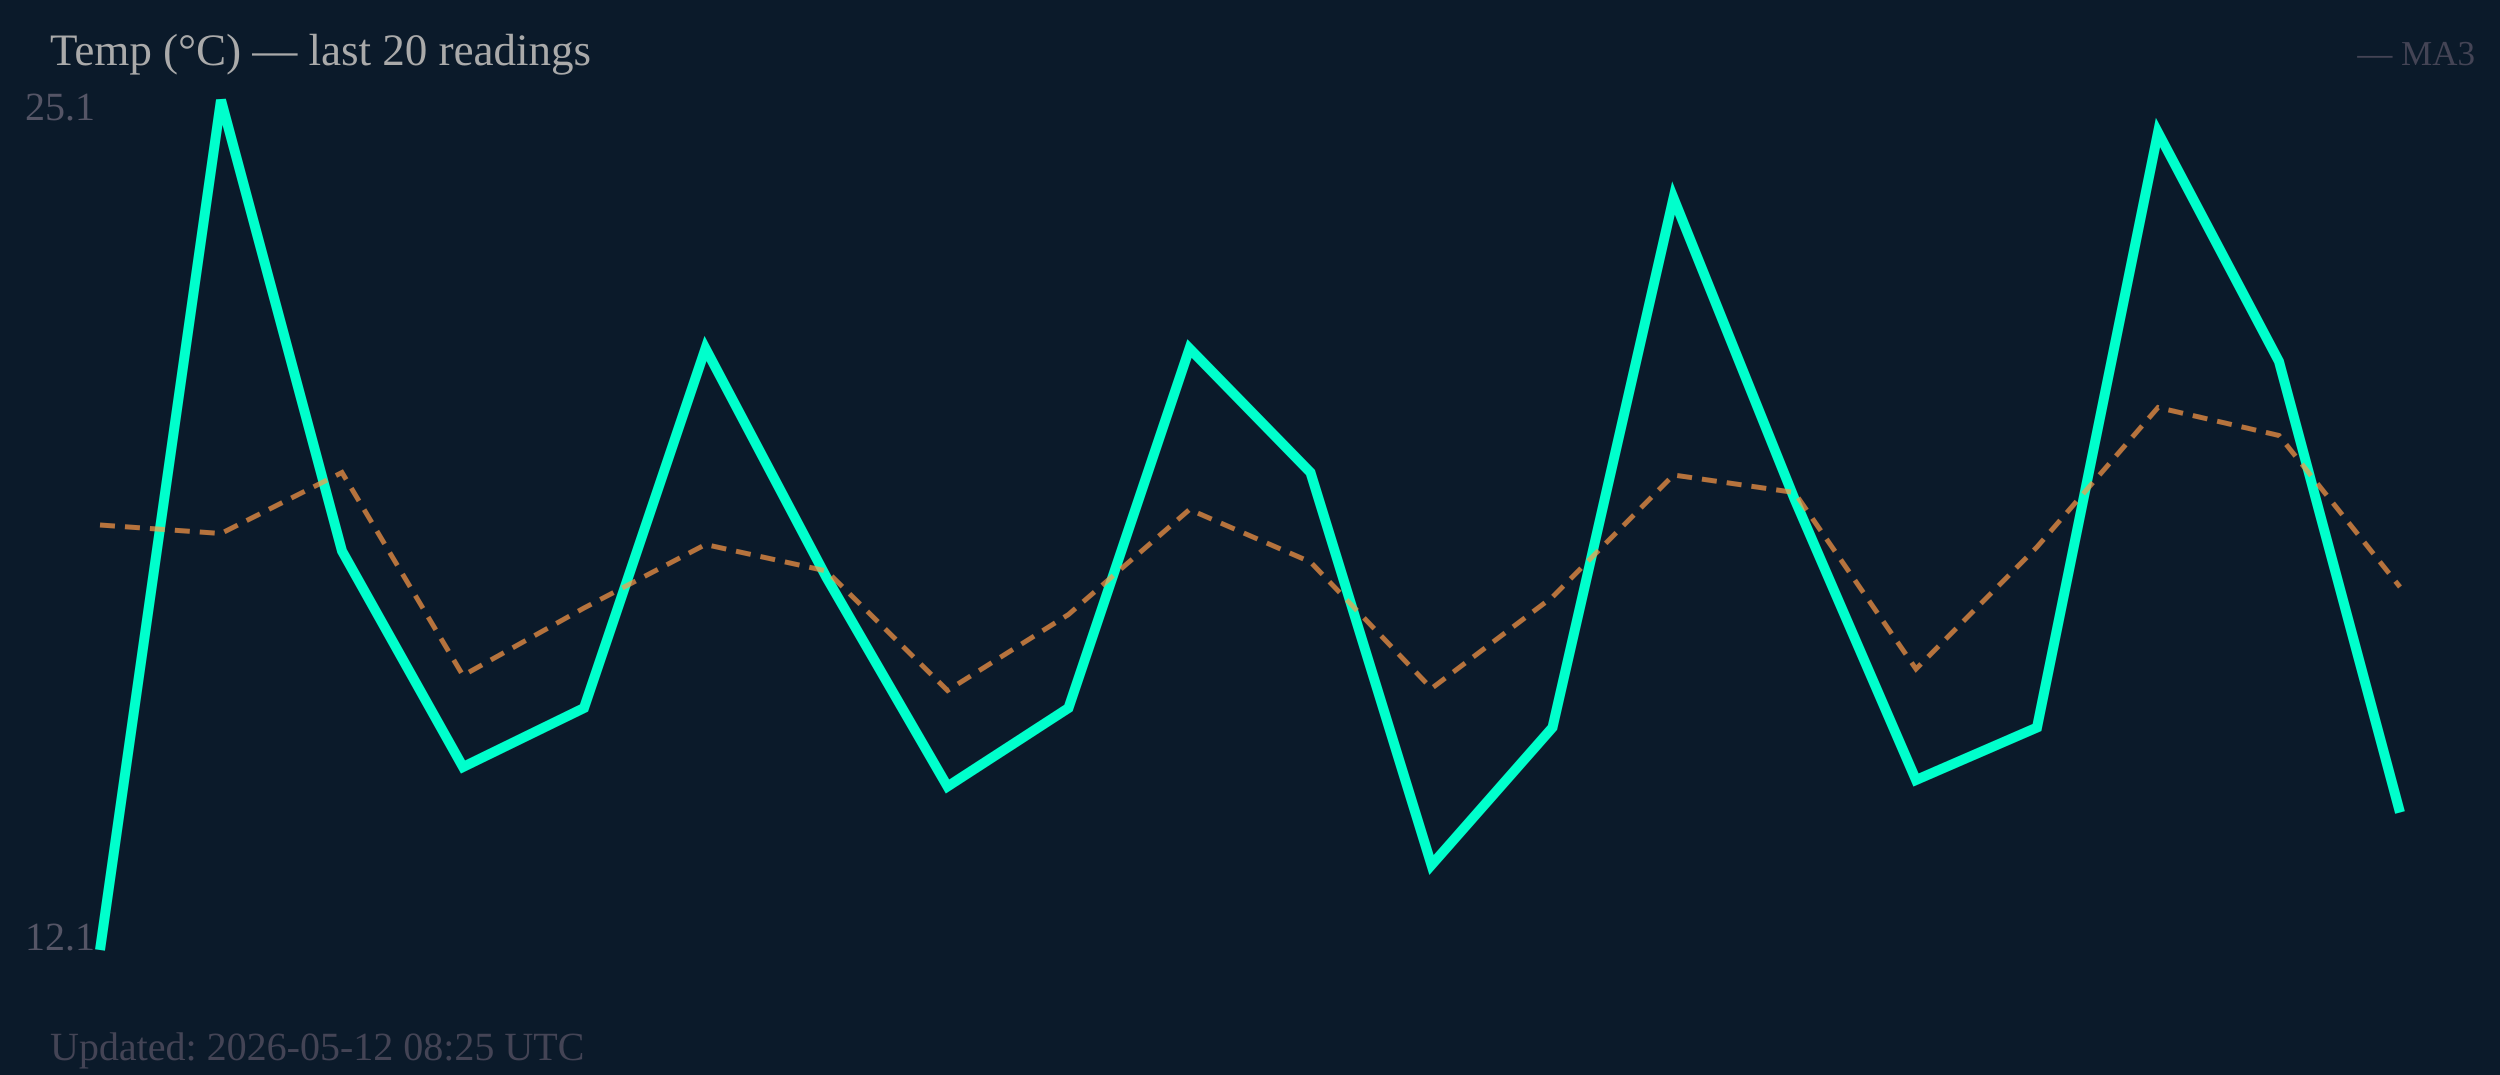
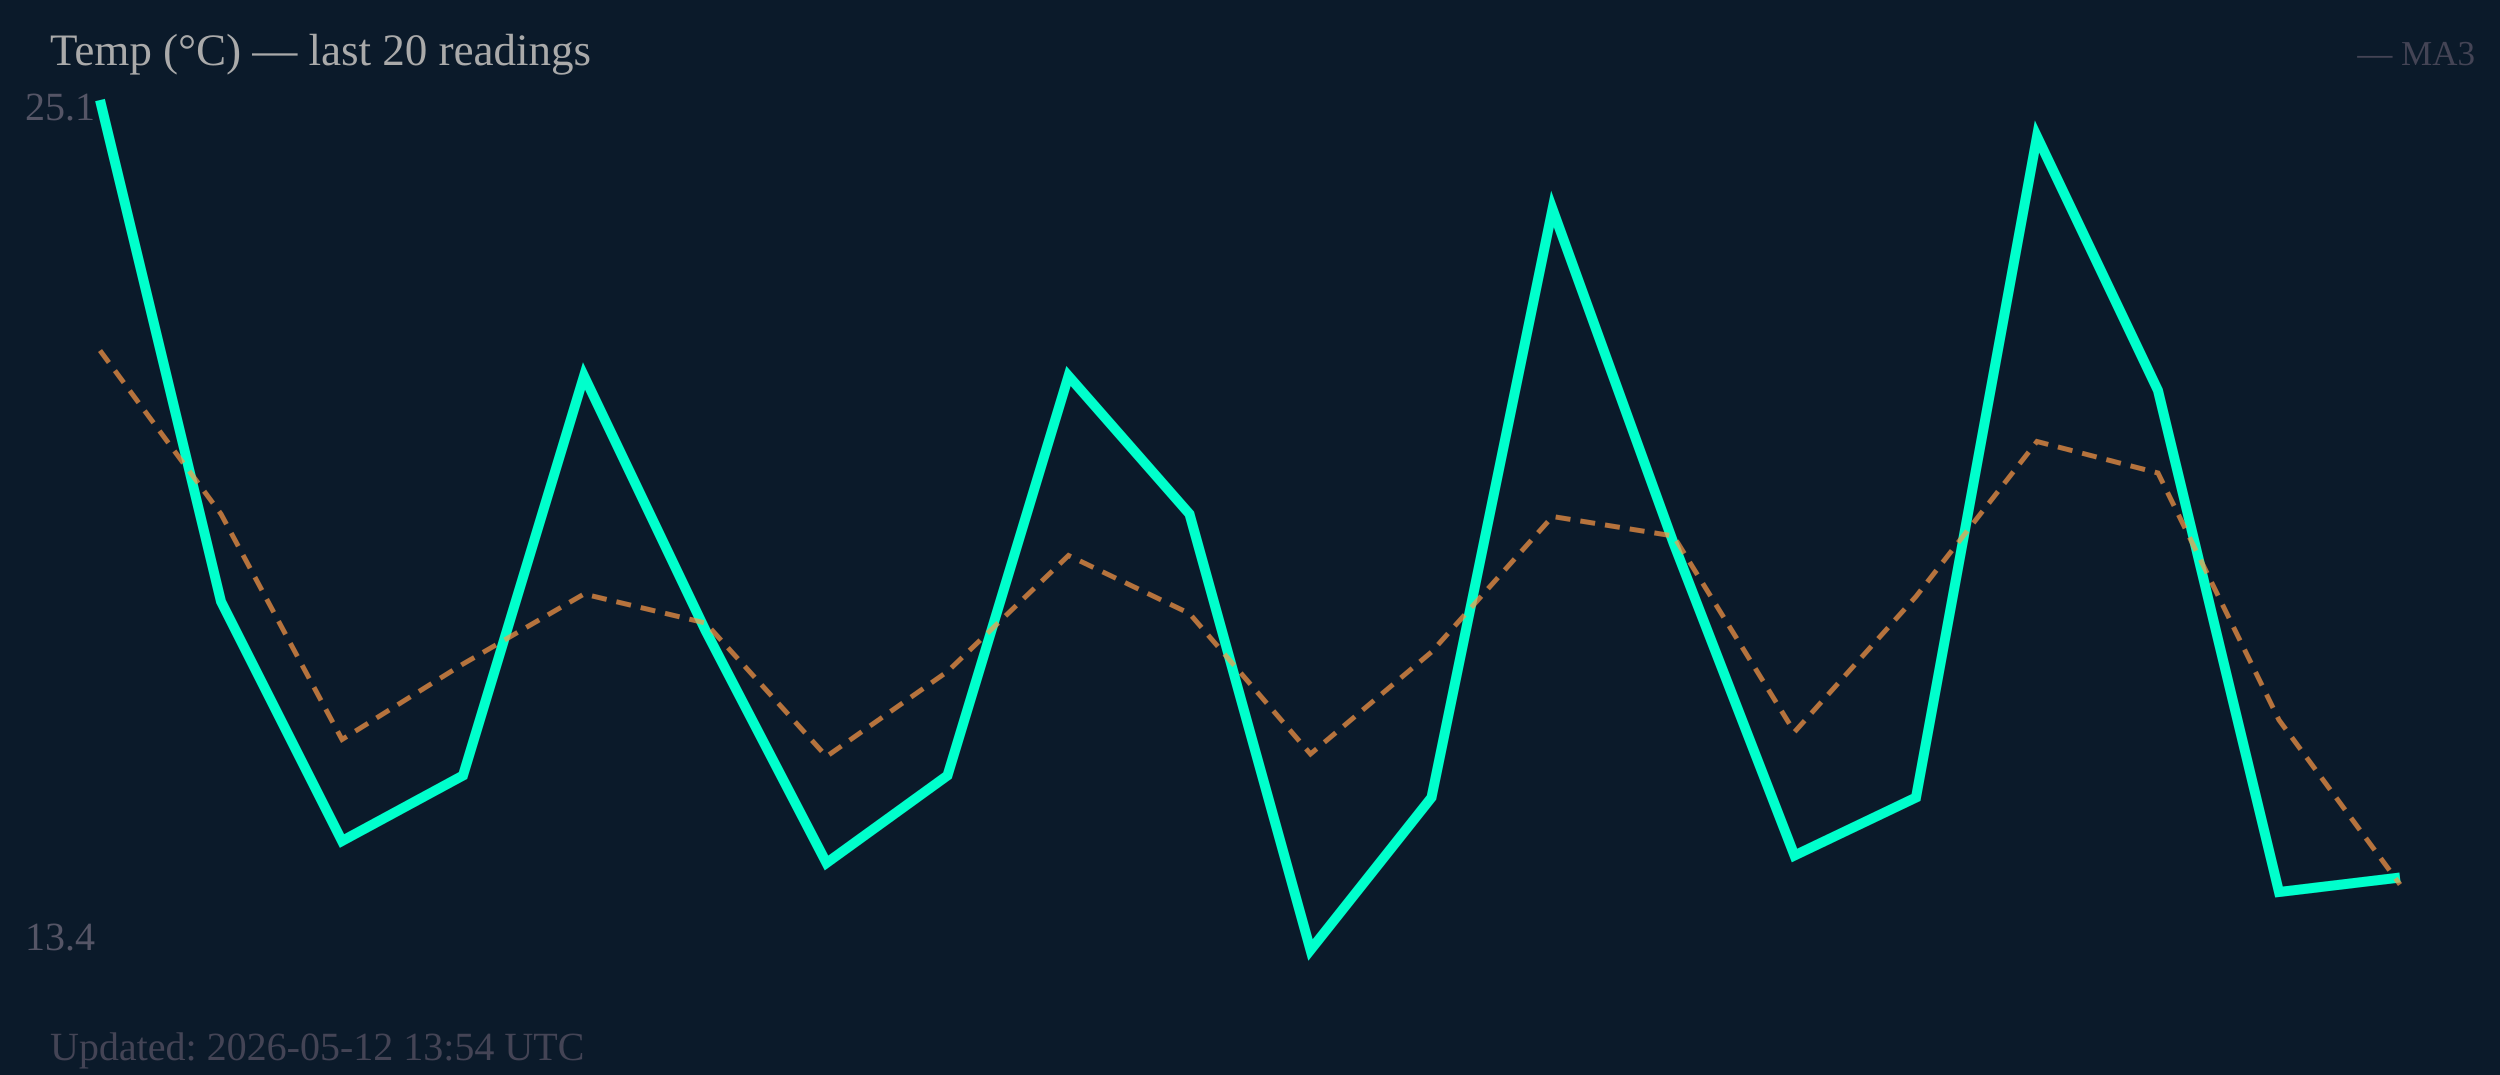
<svg xmlns="http://www.w3.org/2000/svg" width="500" height="215" viewBox="0 0 500 215">
  <rect width="500" height="215" fill="#0b1a2a" />
  <text x="5" y="24" font-size="8" fill="#556">25.1</text>
-   <text x="5" y="190" font-size="8" fill="#556">12.1</text>
-   <polyline fill="none" stroke="#00ffcc" stroke-width="2" points="20.0,190.0 44.2,20.0 68.4,110.2 92.6,153.4 116.8,141.6 141.1,69.7 165.3,115.5 189.5,157.3 213.7,141.6 237.9,69.7 262.1,94.5 286.3,173.0 310.5,145.5 334.7,39.6 358.9,99.8 383.2,156.0 407.4,145.5 431.6,26.5 455.8,72.3 480.0,162.5" />
-   <polyline fill="none" stroke="#ff9944" stroke-width="1" stroke-dasharray="3,2" opacity="0.7" points="20.0,105.0 44.2,106.7 68.4,94.5 92.6,135.1 116.8,121.6 141.1,108.9 165.3,114.2 189.5,138.1 213.7,122.9 237.9,101.9 262.1,112.4 286.3,137.7 310.5,119.4 334.7,95.0 358.9,98.5 383.2,133.8 407.4,109.4 431.6,81.5 455.8,87.1 480.0,117.4" />
+   <text x="5" y="190" font-size="8" fill="#556">13.4</text>
+   <polyline fill="none" stroke="#00ffcc" stroke-width="2" points="20.0,20.0 44.2,120.3 68.4,168.2 92.6,155.1 116.8,75.2 141.1,126.1 165.3,172.6 189.5,155.1 213.7,75.2 237.9,102.8 262.1,190.0 286.3,159.5 310.5,41.8 334.7,108.6 358.9,171.1 383.2,159.5 407.4,27.3 431.6,78.1 455.8,178.4 480.0,175.5" />
+   <polyline fill="none" stroke="#ff9944" stroke-width="1" stroke-dasharray="3,2" opacity="0.7" points="20.0,70.1 44.2,102.8 68.4,147.9 92.6,132.8 116.8,118.8 141.1,124.6 165.3,151.3 189.5,134.3 213.7,111.1 237.9,122.7 262.1,150.8 286.3,130.4 310.5,103.3 334.7,107.2 358.9,146.4 383.2,119.3 407.4,88.3 431.6,94.6 455.8,144.0 480.0,176.9" />
  <text x="10" y="13" font-size="9" fill="#aaa">Temp (°C) — last 20 readings</text>
  <text x="495" y="13" font-size="7" fill="#445" text-anchor="end">— MA3</text>
-   <text x="10" y="212" font-size="8" fill="#445">Updated: 2026-05-12 08:25 UTC</text>
+   <text x="10" y="212" font-size="8" fill="#445">Updated: 2026-05-12 13:54 UTC</text>
</svg>
